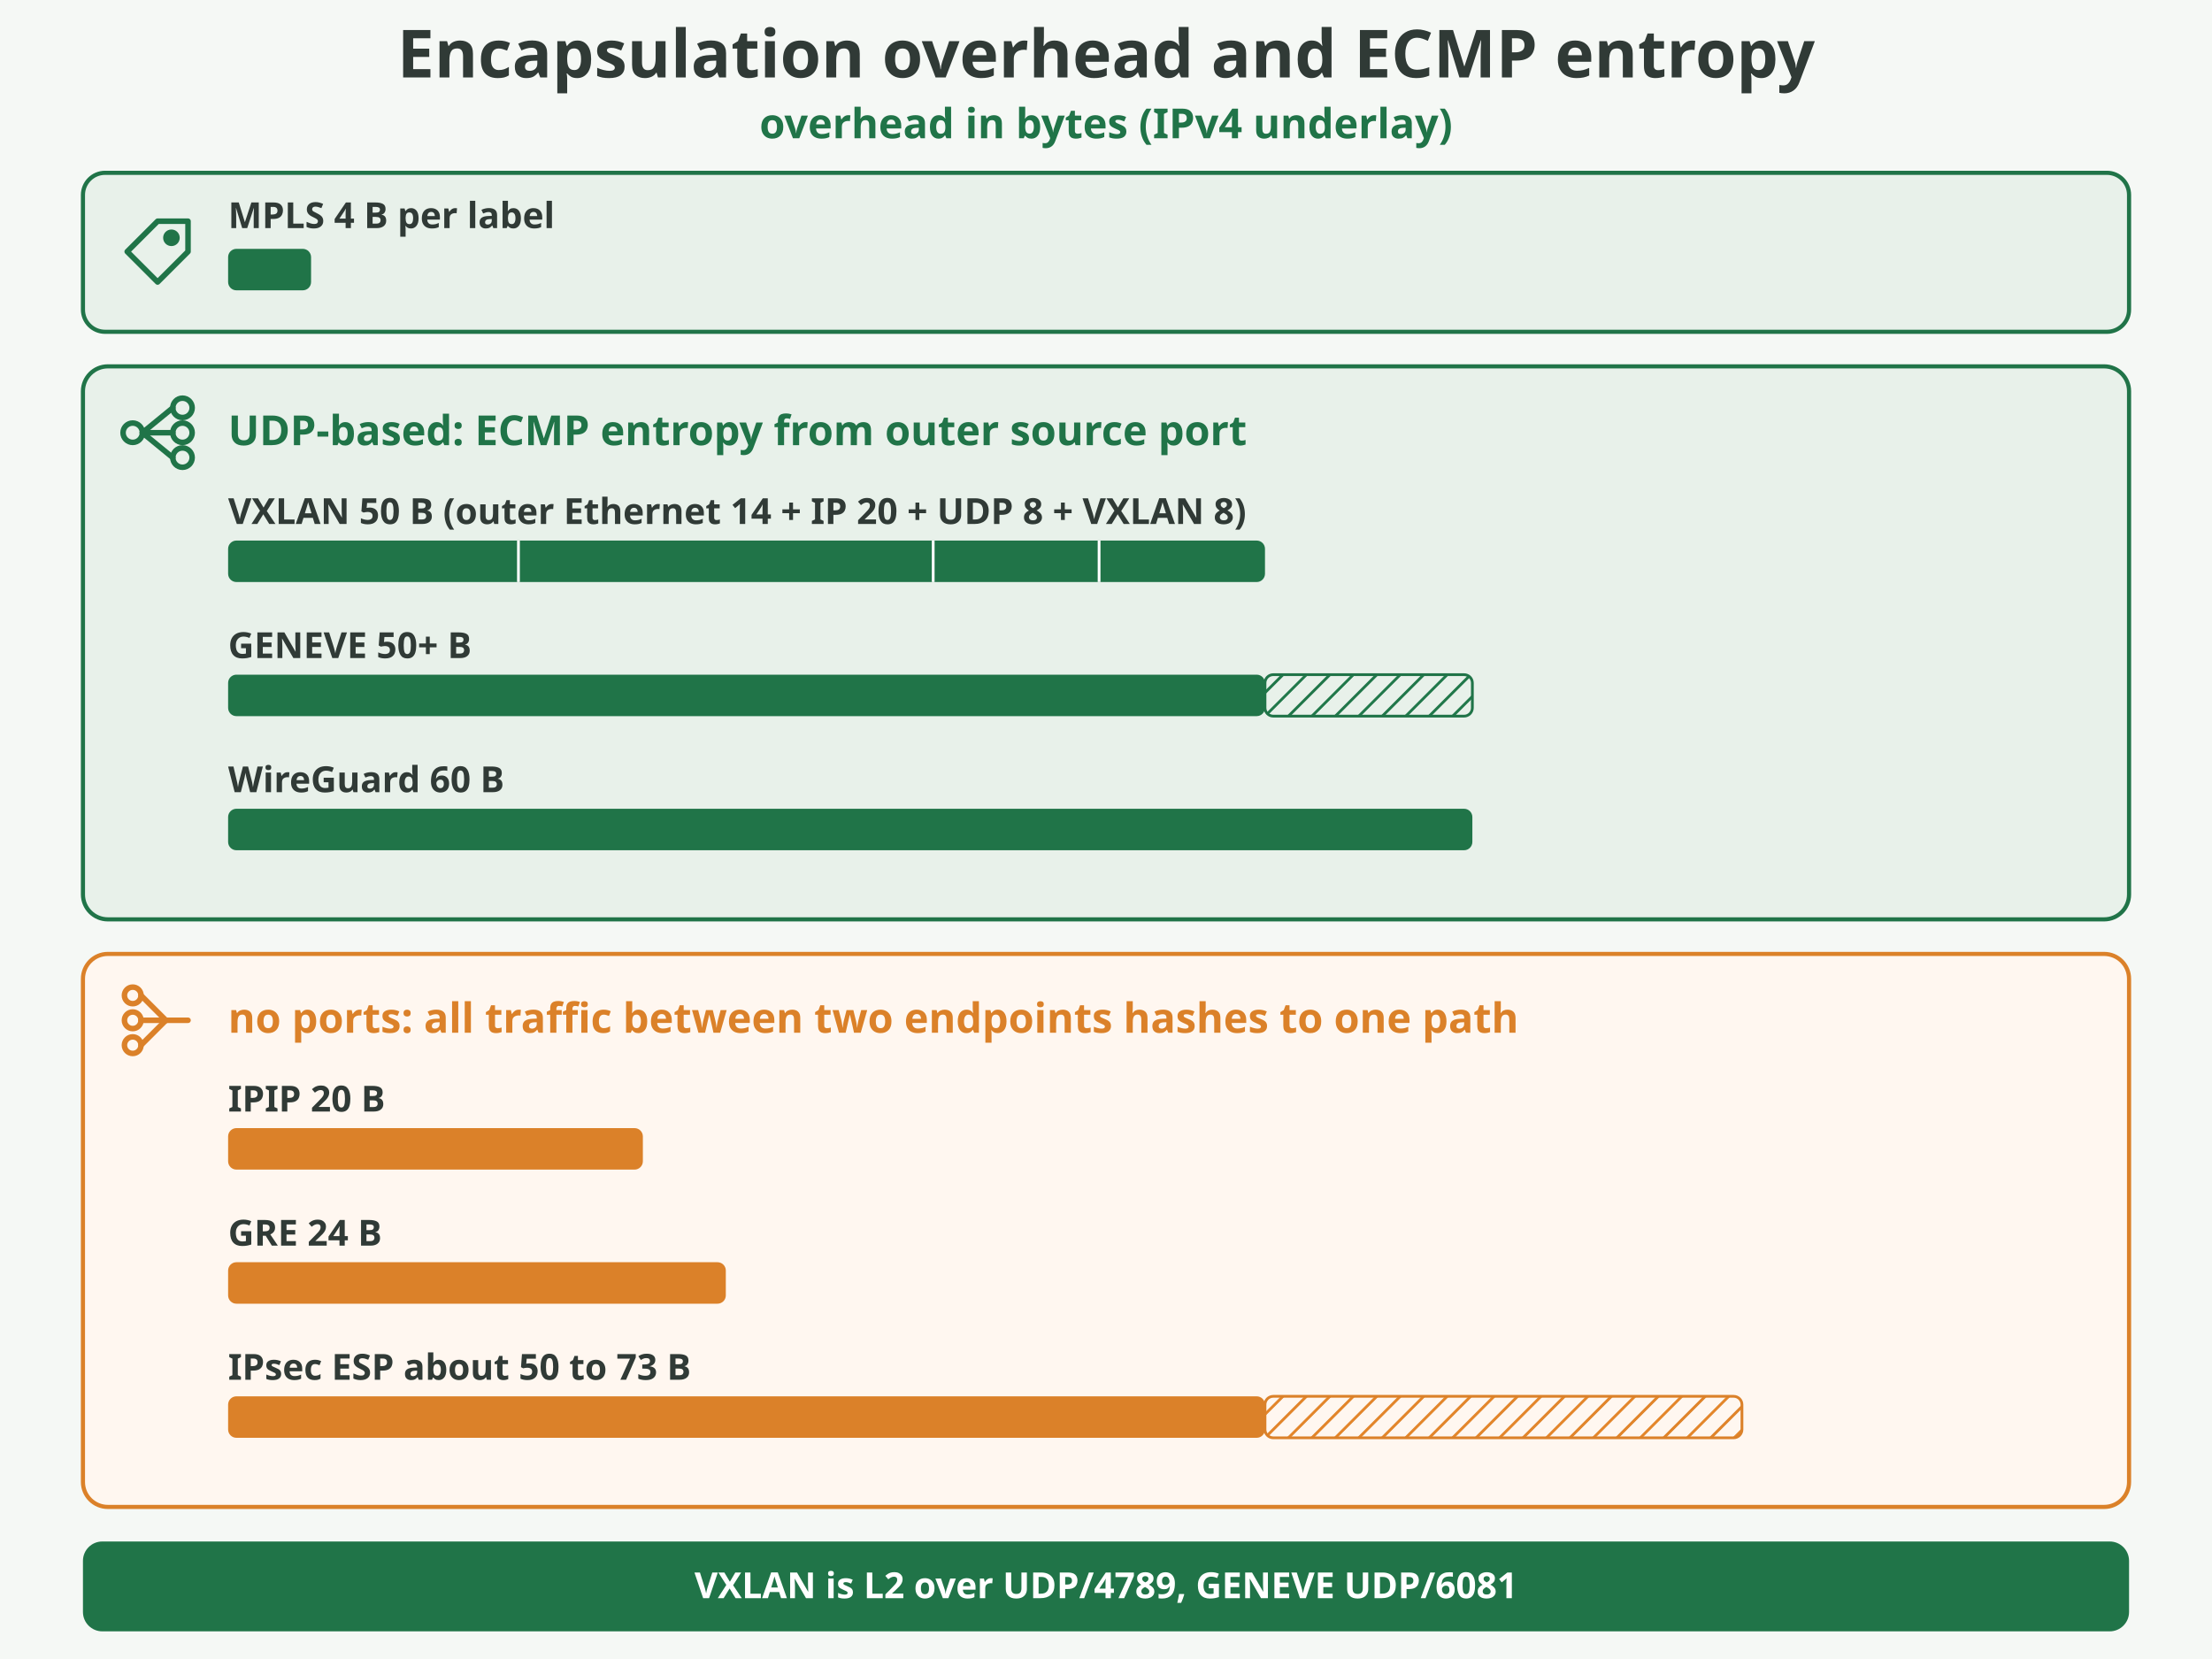
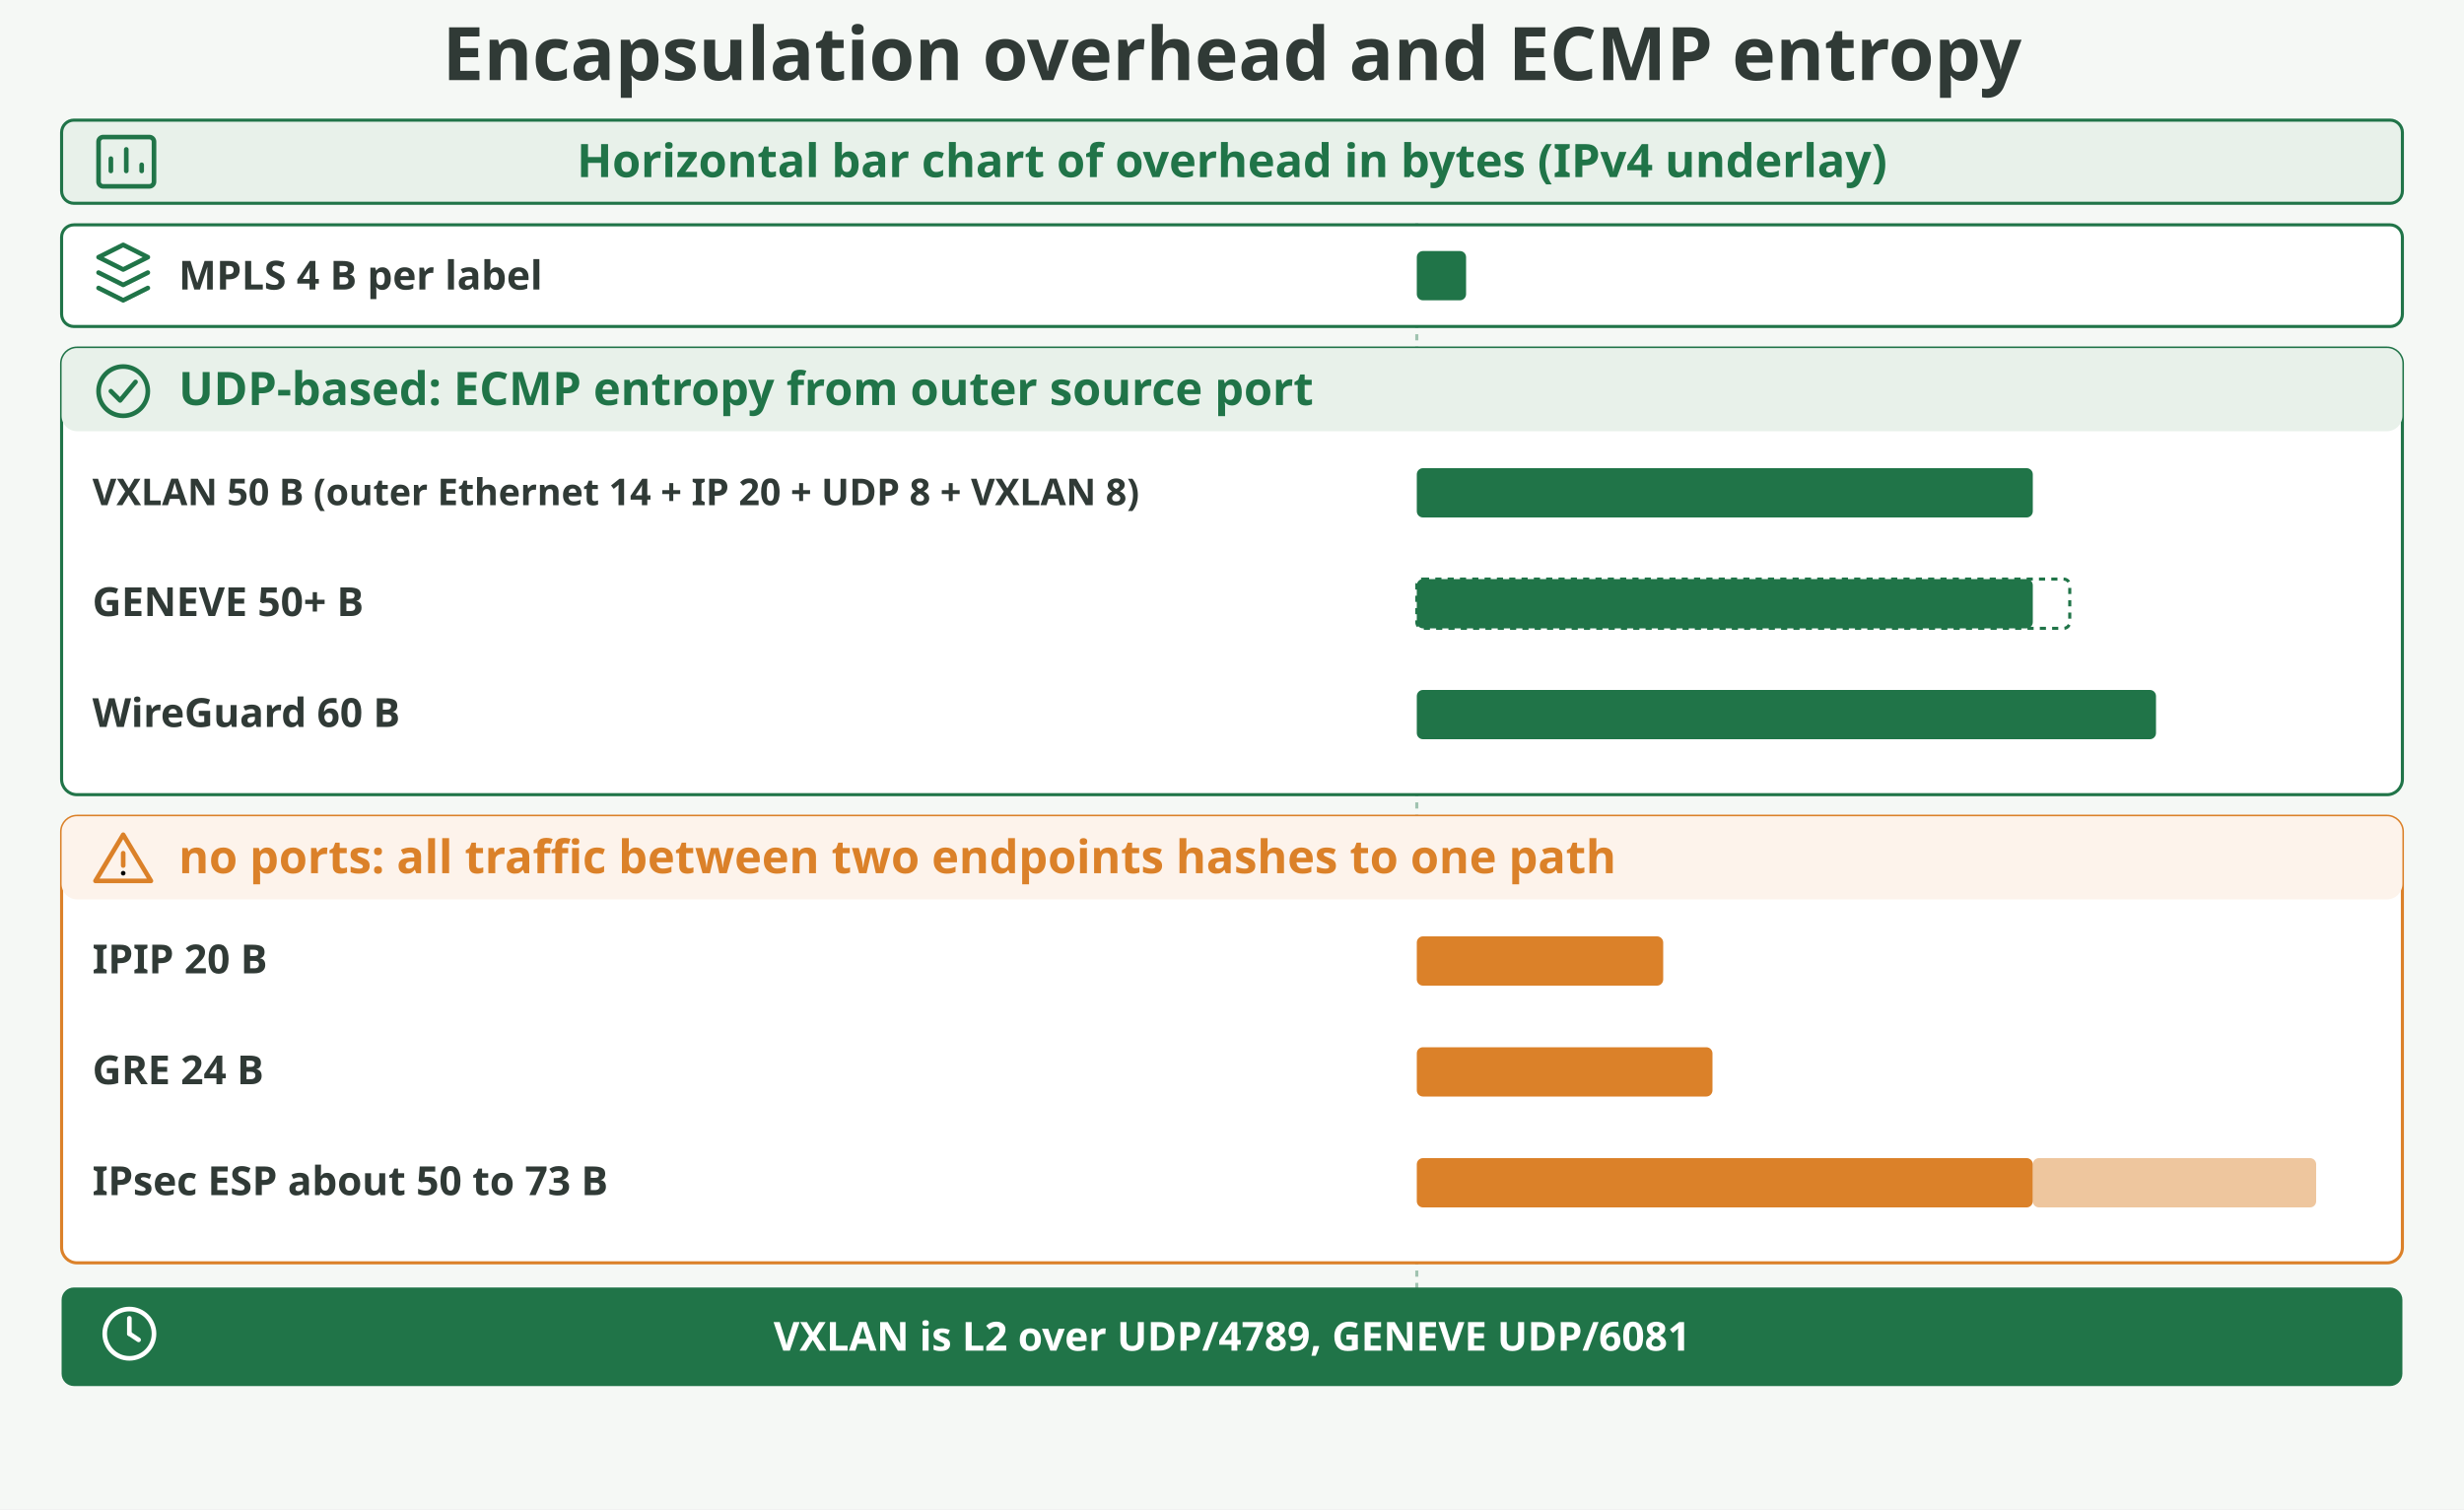
- <svg xmlns="http://www.w3.org/2000/svg" viewBox="0 0 1600 1200" width="1600" height="1200">
-   <defs>
-     <pattern id="diagonal-stripe-green" width="12" height="12" patternUnits="userSpaceOnUse" patternTransform="rotate(45)">
-       <line x1="0" y1="0" x2="0" y2="12" stroke="#207448" stroke-width="4" />
-     </pattern>
-     <pattern id="diagonal-stripe-orange" width="12" height="12" patternUnits="userSpaceOnUse" patternTransform="rotate(45)">
-       <line x1="0" y1="0" x2="0" y2="12" stroke="#db8129" stroke-width="4" />
-     </pattern>
-   </defs>
-   <rect width="1600" height="1200" fill="#f5f8f5" />
-   <text x="800" y="56" text-anchor="middle" font-family="sans-serif" font-size="48" font-weight="bold" fill="#303a36">Encapsulation overhead and ECMP entropy</text>
-   <text x="800" y="100" text-anchor="middle" font-family="sans-serif" font-size="30" font-weight="bold" fill="#207448">overhead in bytes (IPv4 underlay)</text>
-   <g id="card-mpls">
-     <rect x="60" y="125" width="1480" height="115" rx="16" fill="#e8f1ea" stroke="#207448" stroke-width="3" />
-     <g transform="translate(86, 154)" fill="none" stroke="#207448" stroke-width="4" stroke-linecap="round" stroke-linejoin="round">
-       <path d="M 6 28 L 28 6 L 50 6 L 50 28 L 28 50 Z" />
-       <circle cx="38" cy="18" r="4" fill="#207448" />
+ <svg xmlns="http://www.w3.org/2000/svg" viewBox="0 0 1600 980" width="1600" height="980">
+   <rect width="1600" height="980" fill="#f5f8f5" />
+   <text x="800" y="52" text-anchor="middle" font-family="sans-serif" font-size="48" font-weight="bold" fill="#303a36">Encapsulation overhead and ECMP entropy</text>
+   <g id="chart-header">
+     <rect x="40" y="78" width="1520" height="54" rx="8" fill="#e8f1ea" stroke="#207448" stroke-width="2" />
+     <g transform="translate(60, 83)" stroke="#207448" stroke-width="3" fill="none" stroke-linecap="round" stroke-linejoin="round">
+       <rect x="4" y="6" width="36" height="32" rx="3" />
+       <line x1="12" y1="28" x2="12" y2="20" />
+       <line x1="22" y1="28" x2="22" y2="14" />
+       <line x1="32" y1="28" x2="32" y2="24" />
    </g>
-     <text x="165" y="165" font-family="sans-serif" font-size="26" font-weight="bold" fill="#303a36">MPLS 4 B per label</text>
-     <rect x="165" y="180" width="60" height="30" rx="6" fill="#207448" />
+     <text x="800" y="115" text-anchor="middle" font-family="sans-serif" font-size="30" font-weight="bold" fill="#207448">Horizontal bar chart of overhead in bytes (IPv4 underlay)</text>
  </g>
-   <g id="card-udp">
-     <rect x="60" y="265" width="1480" height="400" rx="18" fill="#e8f1ea" stroke="#207448" stroke-width="3" />
-     <g transform="translate(86, 285)" fill="none" stroke="#207448" stroke-width="4" stroke-linecap="round" stroke-linejoin="round">
-       <circle cx="10" cy="28" r="7" />
-       <circle cx="46" cy="10" r="7" />
-       <circle cx="46" cy="28" r="7" />
-       <circle cx="46" cy="46" r="7" />
-       <path d="M 17 28 L 39 10" />
-       <path d="M 17 28 L 39 28" />
-       <path d="M 17 28 L 39 46" />
+   <line x1="920" y1="145" x2="920" y2="845" stroke="#207448" stroke-width="2" stroke-dasharray="4,4" opacity="0.4" />
+   <g id="mpls-card">
+     <rect x="40" y="146" width="1520" height="66" rx="8" fill="#ffffff" stroke="#207448" stroke-width="2" />
+     <g transform="translate(56, 151)" stroke="#207448" stroke-width="3" fill="none" stroke-linecap="round" stroke-linejoin="round">
+       <path d="M 8 16 L 24 8 L 40 16 L 24 24 Z" />
+       <path d="M 8 26 L 24 34 L 40 26" />
+       <path d="M 8 36 L 24 44 L 40 36" />
    </g>
-     <text x="165" y="322" font-family="sans-serif" font-size="30" font-weight="bold" fill="#207448">UDP-based: ECMP entropy from outer source port</text>
-     <g transform="translate(165, 355)">
-       <text x="0" y="24" font-family="sans-serif" font-size="26" font-weight="bold" fill="#303a36">VXLAN 50 B (outer Ethernet 14 + IP 20 + UDP 8 + VXLAN 8)</text>
-       <rect x="0" y="36" width="750" height="30" rx="6" fill="#207448" />
-       <line x1="210" y1="36" x2="210" y2="66" stroke="#ffffff" stroke-width="2" />
-       <line x1="510" y1="36" x2="510" y2="66" stroke="#ffffff" stroke-width="2" />
-       <line x1="630" y1="36" x2="630" y2="66" stroke="#ffffff" stroke-width="2" />
+     <text x="116" y="188" font-family="sans-serif" font-size="26" font-weight="bold" fill="#303a36">MPLS 4 B per label</text>
+     <rect x="920" y="163" width="32" height="32" rx="4" fill="#207448" />
+   </g>
+   <g id="udp-group">
+     <rect x="40" y="226" width="1520" height="290" rx="10" fill="#ffffff" stroke="#207448" stroke-width="2" />
+     <rect x="40" y="226" width="1520" height="54" rx="10" fill="#e8f1ea" />
+     <g transform="translate(56, 230)" stroke="#207448" stroke-width="3" fill="none" stroke-linecap="round" stroke-linejoin="round">
+       <circle cx="24" cy="24" r="16" />
+       <polyline points="16,24 22,30 32,18" />
    </g>
-     <g transform="translate(165, 452)">
-       <text x="0" y="24" font-family="sans-serif" font-size="26" font-weight="bold" fill="#303a36">GENEVE 50+ B</text>
-       <rect x="0" y="36" width="750" height="30" rx="6" fill="#207448" />
-       <rect x="750" y="36" width="150" height="30" rx="6" fill="url(#diagonal-stripe-green)" stroke="#207448" stroke-width="2" />
+     <text x="116" y="263" font-family="sans-serif" font-size="30" font-weight="bold" fill="#207448">UDP-based: ECMP entropy from outer source port</text>
+     <g id="row-vxlan">
+       <text x="60" y="328" font-family="sans-serif" font-size="24" font-weight="bold" fill="#303a36">VXLAN 50 B (outer Ethernet 14 + IP 20 + UDP 8 + VXLAN 8)</text>
+       <rect x="920" y="304" width="400" height="32" rx="4" fill="#207448" />
    </g>
-     <g transform="translate(165, 549)">
-       <text x="0" y="24" font-family="sans-serif" font-size="26" font-weight="bold" fill="#303a36">WireGuard 60 B</text>
-       <rect x="0" y="36" width="900" height="30" rx="6" fill="#207448" />
+     <g id="row-geneve">
+       <text x="60" y="400" font-family="sans-serif" font-size="26" font-weight="bold" fill="#303a36">GENEVE 50+ B</text>
+       <rect x="920" y="376" width="400" height="32" rx="4" fill="#207448" />
+       <rect x="920" y="376" width="424" height="32" rx="4" fill="none" stroke="#207448" stroke-width="2" stroke-dasharray="4,4" />
+     </g>
+     <g id="row-wireguard">
+       <text x="60" y="472" font-family="sans-serif" font-size="26" font-weight="bold" fill="#303a36">WireGuard 60 B</text>
+       <rect x="920" y="448" width="480" height="32" rx="4" fill="#207448" />
    </g>
  </g>
-   <g id="card-noports">
-     <rect x="60" y="690" width="1480" height="400" rx="18" fill="#fff7f0" stroke="#db8129" stroke-width="3" />
-     <g transform="translate(86, 710)" fill="none" stroke="#db8129" stroke-width="4" stroke-linecap="round" stroke-linejoin="round">
-       <circle cx="10" cy="10" r="6" />
-       <circle cx="10" cy="28" r="6" />
-       <circle cx="10" cy="46" r="6" />
-       <path d="M 16 10 L 34 28" />
-       <path d="M 16 28 L 34 28" />
-       <path d="M 16 46 L 34 28" />
-       <line x1="34" y1="28" x2="50" y2="28" />
+   <g id="noports-group">
+     <rect x="40" y="530" width="1520" height="290" rx="10" fill="#ffffff" stroke="#db8129" stroke-width="2" />
+     <rect x="40" y="530" width="1520" height="54" rx="10" fill="#fdf3eb" />
+     <g transform="translate(56, 534)" stroke="#db8129" stroke-width="3" fill="none" stroke-linecap="round" stroke-linejoin="round">
+       <path d="M 24 8 L 42 38 L 6 38 Z" />
+       <line x1="24" y1="20" x2="24" y2="28" />
+       <circle cx="24" cy="33" r="1.5" fill="currentColor" stroke="none" />
    </g>
-     <text x="165" y="747" font-family="sans-serif" font-size="30" font-weight="bold" fill="#db8129">no ports: all traffic between two endpoints hashes to one path</text>
-     <g transform="translate(165, 780)">
-       <text x="0" y="24" font-family="sans-serif" font-size="26" font-weight="bold" fill="#303a36">IPIP 20 B</text>
-       <rect x="0" y="36" width="300" height="30" rx="6" fill="#db8129" />
-     </g>
-     <g transform="translate(165, 877)">
-       <text x="0" y="24" font-family="sans-serif" font-size="26" font-weight="bold" fill="#303a36">GRE 24 B</text>
-       <rect x="0" y="36" width="360" height="30" rx="6" fill="#db8129" />
-     </g>
-     <g transform="translate(165, 974)">
-       <text x="0" y="24" font-family="sans-serif" font-size="26" font-weight="bold" fill="#303a36">IPsec ESP about 50 to 73 B</text>
-       <rect x="0" y="36" width="750" height="30" rx="6" fill="#db8129" />
-       <rect x="750" y="36" width="345" height="30" rx="6" fill="url(#diagonal-stripe-orange)" stroke="#db8129" stroke-width="2" />
+     <text x="116" y="567" font-family="sans-serif" font-size="30" font-weight="bold" fill="#db8129">no ports: all traffic between two endpoints hashes to one path</text>
+     <g fill="#db8129">
+       <g id="row-ipip">
+         <text x="60" y="632" font-family="sans-serif" font-size="26" font-weight="bold" fill="#303a36">IPIP 20 B</text>
+         <rect x="920" y="608" width="160" height="32" rx="4" />
+       </g>
+       <g id="row-gre">
+         <text x="60" y="704" font-family="sans-serif" font-size="26" font-weight="bold" fill="#303a36">GRE 24 B</text>
+         <rect x="920" y="680" width="192" height="32" rx="4" />
+       </g>
+       <g id="row-esp">
+         <text x="60" y="776" font-family="sans-serif" font-size="26" font-weight="bold" fill="#303a36">IPsec ESP about 50 to 73 B</text>
+         <rect x="920" y="752" width="400" height="32" rx="4" />
+         <rect x="1320" y="752" width="184" height="32" rx="4" fill-opacity="0.45" />
+       </g>
    </g>
  </g>
-   <g id="footer-takeaway">
-     <rect x="60" y="1115" width="1480" height="65" rx="14" fill="#207448" />
-     <text x="800" y="1156" text-anchor="middle" font-family="sans-serif" font-size="26" font-weight="bold" fill="#ffffff">VXLAN is L2 over UDP/4789, GENEVE UDP/6081</text>
+   <g id="footer-bar">
+     <rect x="40" y="836" width="1520" height="64" rx="8" fill="#207448" />
+     <g transform="translate(60, 842)" stroke="#ffffff" stroke-width="3" fill="none" stroke-linecap="round" stroke-linejoin="round">
+       <circle cx="24" cy="24" r="16" />
+       <line x1="24" y1="14" x2="24" y2="24" />
+       <line x1="24" y1="24" x2="30" y2="28" />
+     </g>
+     <text x="800" y="877" text-anchor="middle" font-family="sans-serif" font-size="26" font-weight="bold" fill="#ffffff">VXLAN is L2 over UDP/4789, GENEVE UDP/6081</text>
  </g>
</svg>
